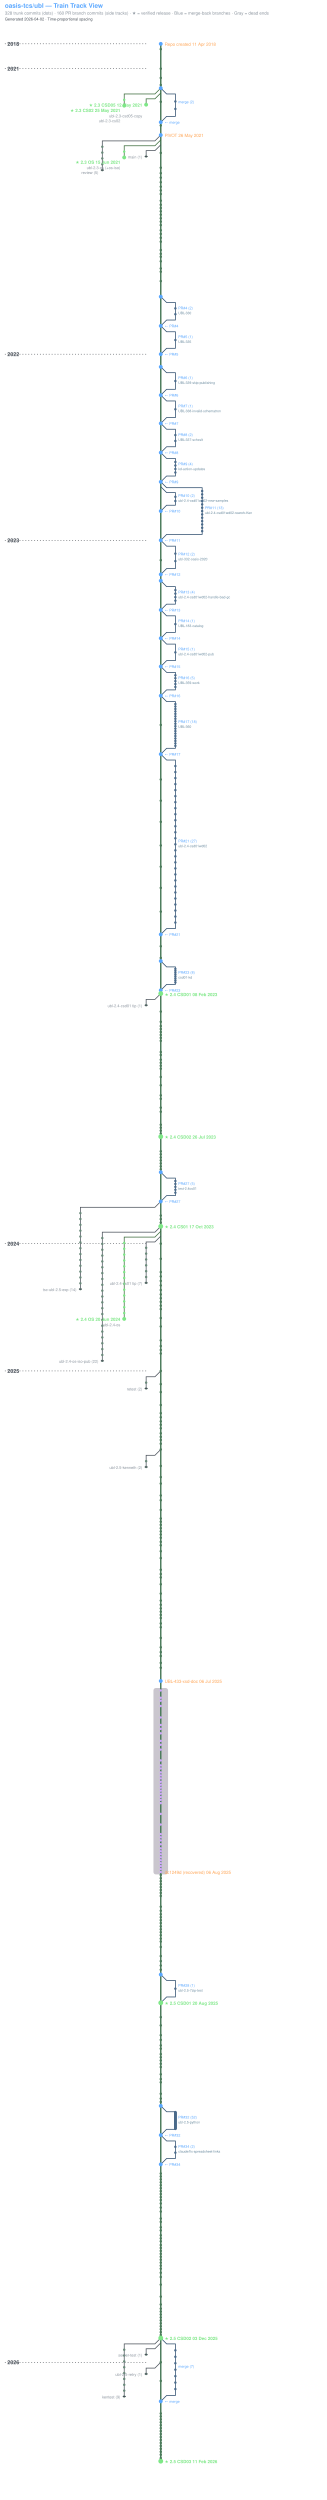
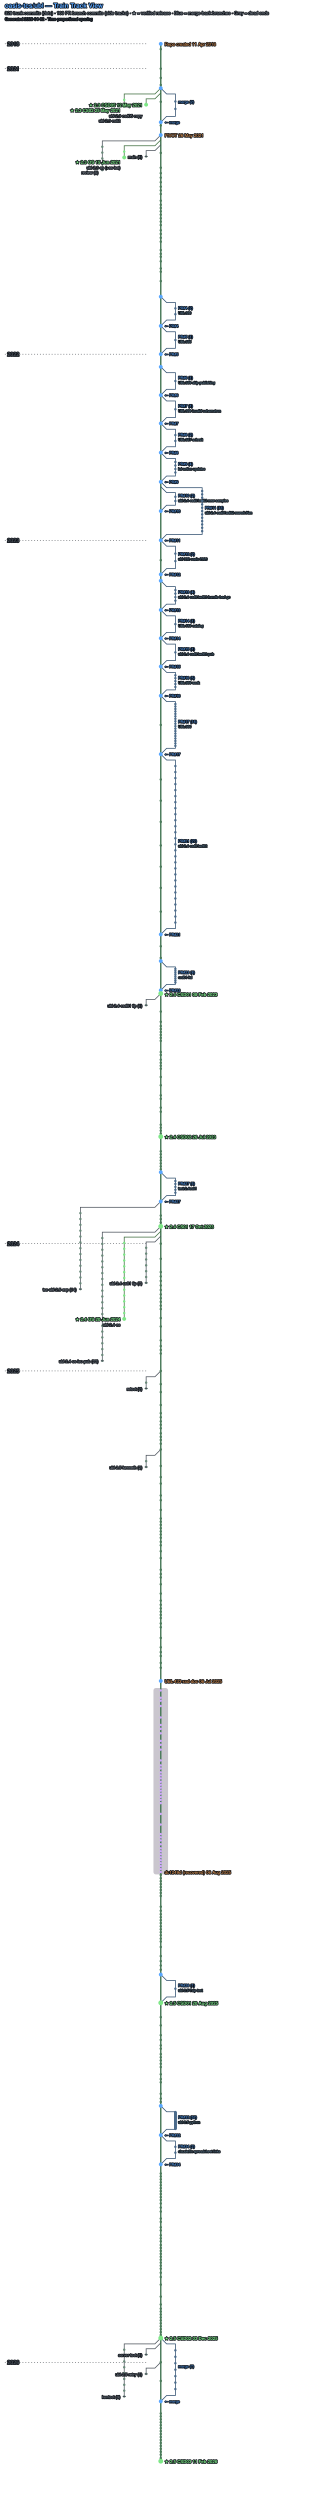
<svg xmlns="http://www.w3.org/2000/svg" width="670" height="5132" style="background-color:#0d1117">
  <style>
- text { font-family: Helvetica, Arial, sans-serif; }
+ text { font-family: Helvetica, Arial, sans-serif; paint-order: stroke fill; stroke: #0d1117; stroke-width: 3px; stroke-linejoin: round; }
.dot-trunk { fill: #4a7a5a; }
.dot-release { fill: #7ee787; }
.dot-merge { fill: #58a6ff; }
.dot-recovered { fill: #d2a8ff; }
.dot-branch { fill: #6a8a7a; }
.dot-branch-release { fill: #7ee787; }
.dot-pr { fill: #4a6a8a; }
.line-trunk { stroke: #4a7a5a; stroke-width: 3; }
.line-dead { stroke: #484f58; stroke-width: 1.5; }
.line-dead-rel { stroke: #3a6a3a; stroke-width: 1.5; }
.line-pr { stroke: #2a4a6a; stroke-width: 1.5; }
.lbl { fill: #8b949e; font-size: 8px; }
.lbl-rel { fill: #7ee787; font-size: 9px; font-weight: bold; }
.lbl-mile { fill: #ffa657; font-size: 9px; }
.lbl-pr { fill: #58a6ff; font-size: 7.5px; }
.lbl-src { fill: #6a8a9e; font-size: 7px; }
.lbl-year { fill: #484f58; font-size: 11px; font-weight: bold; }
.year-line { stroke: #21262d; stroke-width: 1; stroke-dasharray: 2,4; }
.rec-zone { fill: #2a1a3a; opacity: 0.25; }
</style>
  <text x="10" y="16" fill="#58a6ff" font-size="13" font-weight="bold">oasis-tcs/ubl — Train Track View</text>
  <text x="10" y="30" fill="#8b949e" font-size="9">328 trunk commits (dots) · 160 PR branch commits (side tracks) · ★ = verified release · Blue = merge-back branches · Gray = dead ends</text>
  <text x="10" y="42" fill="#484f58" font-size="8">Generated 2026-04-02 · Time-proportional spacing</text>
  <rect x="315" y="3465.156" width="30" height="382.673" class="rec-zone" rx="5" />
  <line x1="10" y1="90" x2="300" y2="90" class="year-line" />
  <text x="15" y="94" class="lbl-year">2018</text>
  <line x1="10" y1="140.929" x2="300" y2="140.929" class="year-line" />
  <text x="15" y="144.929" class="lbl-year">2021</text>
  <line x1="10" y1="727.019" x2="300" y2="727.019" class="year-line" />
  <text x="15" y="731.019" class="lbl-year">2022</text>
  <line x1="10" y1="1109.137" x2="300" y2="1109.137" class="year-line" />
  <text x="15" y="1113.137" class="lbl-year">2023</text>
  <line x1="10" y1="2552.985" x2="300" y2="2552.985" class="year-line" />
  <text x="15" y="2556.985" class="lbl-year">2024</text>
  <line x1="10" y1="2814.266" x2="300" y2="2814.266" class="year-line" />
  <text x="15" y="2818.266" class="lbl-year">2025</text>
  <line x1="10" y1="4849.21" x2="300" y2="4849.21" class="year-line" />
  <text x="15" y="4853.21" class="lbl-year">2026</text>
  <line x1="330" y1="90" x2="330" y2="5052.304" class="line-trunk" />
  <path d="M 330,180.908 L 342,192.908 L 360,192.908 L 360,238.908 L 342,238.908 L 330,250.908" class="line-pr" fill="none" />
  <circle cx="360" cy="208.241" r="2.5" class="dot-pr" />
  <circle cx="360" cy="223.574" r="2.5" class="dot-pr" />
  <text x="366" y="211.908" class="lbl-pr">merge (2)</text>
  <path d="M 330,609.019 L 342,621.019 L 360,621.019 L 360,657.019 L 342,657.019 L 330,669.019" class="line-pr" fill="none" />
  <circle cx="360" cy="633.019" r="2.5" class="dot-pr" />
  <circle cx="360" cy="645.019" r="2.5" class="dot-pr" />
  <text x="366" y="635.019" class="lbl-pr">PR#4 (2)</text>
  <text x="366" y="645.019" class="lbl-src">UBL-330</text>
  <path d="M 330,669.019 L 342,681.019 L 360,681.019 L 360,715.019 L 342,715.019 L 330,727.019" class="line-pr" fill="none" />
  <circle cx="360" cy="698.019" r="2.5" class="dot-pr" />
  <text x="366" y="694.019" class="lbl-pr">PR#5 (1)</text>
  <text x="366" y="704.019" class="lbl-src">UBL-335</text>
  <path d="M 330,753.137 L 342,765.137 L 360,765.137 L 360,799.137 L 342,799.137 L 330,811.137" class="line-pr" fill="none" />
  <circle cx="360" cy="782.137" r="2.5" class="dot-pr" />
  <text x="366" y="778.137" class="lbl-pr">PR#6 (1)</text>
  <text x="366" y="788.137" class="lbl-src">UBL-339-skip-publishing</text>
  <path d="M 330,811.137 L 342,823.137 L 360,823.137 L 360,857.137 L 342,857.137 L 330,869.137" class="line-pr" fill="none" />
  <circle cx="360" cy="840.137" r="2.5" class="dot-pr" />
  <text x="366" y="836.137" class="lbl-pr">PR#7 (1)</text>
  <text x="366" y="846.137" class="lbl-src">UBL-338-invalid-schematron</text>
  <path d="M 330,869.137 L 342,881.137 L 360,881.137 L 360,917.137 L 342,917.137 L 330,929.137" class="line-pr" fill="none" />
  <circle cx="360" cy="893.137" r="2.5" class="dot-pr" />
  <circle cx="360" cy="905.137" r="2.5" class="dot-pr" />
  <text x="366" y="895.137" class="lbl-pr">PR#8 (2)</text>
  <text x="366" y="905.137" class="lbl-src">UBL-337-schxslt</text>
  <path d="M 330,929.137 L 342,941.137 L 360,941.137 L 360,977.137 L 342,977.137 L 330,989.137" class="line-pr" fill="none" />
  <circle cx="360" cy="948.337" r="2.5" class="dot-pr" />
  <circle cx="360" cy="955.537" r="2.5" class="dot-pr" />
  <circle cx="360" cy="962.737" r="2.5" class="dot-pr" />
  <circle cx="360" cy="969.937" r="2.5" class="dot-pr" />
  <text x="366" y="955.137" class="lbl-pr">PR#9 (4)</text>
  <text x="366" y="965.137" class="lbl-src">kd-action-updates</text>
  <path d="M 330,999.137 L 342,1011.137 L 360,1011.137 L 360,1037.137 L 342,1037.137 L 330,1049.137" class="line-pr" fill="none" />
  <circle cx="360" cy="1019.804" r="2.5" class="dot-pr" />
  <circle cx="360" cy="1028.47" r="2.5" class="dot-pr" />
  <text x="366" y="1020.137" class="lbl-pr">PR#10 (2)</text>
  <text x="366" y="1030.137" class="lbl-src">ubl-2.4-csd01wd02-new-samples</text>
  <path d="M 330,989.137 L 342,1001.137 L 415,1001.137 L 415,1097.137 L 342,1097.137 L 330,1109.137" class="line-pr" fill="none" />
  <circle cx="415" cy="1007.994" r="2.5" class="dot-pr" />
  <circle cx="415" cy="1014.851" r="2.5" class="dot-pr" />
  <circle cx="415" cy="1021.708" r="2.5" class="dot-pr" />
  <circle cx="415" cy="1028.566" r="2.5" class="dot-pr" />
  <circle cx="415" cy="1035.423" r="2.5" class="dot-pr" />
  <circle cx="415" cy="1042.28" r="2.5" class="dot-pr" />
  <circle cx="415" cy="1049.137" r="2.5" class="dot-pr" />
  <circle cx="415" cy="1055.994" r="2.5" class="dot-pr" />
  <circle cx="415" cy="1062.851" r="2.5" class="dot-pr" />
  <circle cx="415" cy="1069.708" r="2.5" class="dot-pr" />
  <circle cx="415" cy="1076.566" r="2.5" class="dot-pr" />
  <circle cx="415" cy="1083.423" r="2.5" class="dot-pr" />
  <circle cx="415" cy="1090.28" r="2.5" class="dot-pr" />
  <text x="421" y="1045.137" class="lbl-pr">PR#11 (13)</text>
  <text x="421" y="1055.137" class="lbl-src">ubl-2.4-csd01wd02-rework-Ken</text>
  <path d="M 330,1109.137 L 342,1121.137 L 360,1121.137 L 360,1167.137 L 342,1167.137 L 330,1179.137" class="line-pr" fill="none" />
  <circle cx="360" cy="1136.47" r="2.5" class="dot-pr" />
  <circle cx="360" cy="1151.804" r="2.5" class="dot-pr" />
  <text x="366" y="1140.137" class="lbl-pr">PR#12 (2)</text>
  <text x="366" y="1150.137" class="lbl-src">ubl-332-oasis-2020</text>
  <path d="M 330,1192.179 L 342,1204.179 L 360,1204.179 L 360,1240.179 L 342,1240.179 L 330,1252.179" class="line-pr" fill="none" />
  <circle cx="360" cy="1211.379" r="2.5" class="dot-pr" />
  <circle cx="360" cy="1218.579" r="2.5" class="dot-pr" />
  <circle cx="360" cy="1225.779" r="2.5" class="dot-pr" />
  <circle cx="360" cy="1232.979" r="2.5" class="dot-pr" />
  <text x="366" y="1218.179" class="lbl-pr">PR#13 (4)</text>
  <text x="366" y="1228.179" class="lbl-src">ubl-2.4-csd01wd02-handle-bad-gc</text>
  <path d="M 330,1252.179 L 342,1264.179 L 360,1264.179 L 360,1298.179 L 342,1298.179 L 330,1310.179" class="line-pr" fill="none" />
  <circle cx="360" cy="1281.179" r="2.5" class="dot-pr" />
  <text x="366" y="1277.179" class="lbl-pr">PR#14 (1)</text>
  <text x="366" y="1287.179" class="lbl-src">UBL-183-catalog</text>
  <path d="M 330,1310.179 L 342,1322.179 L 360,1322.179 L 360,1356.179 L 342,1356.179 L 330,1368.179" class="line-pr" fill="none" />
  <circle cx="360" cy="1339.179" r="2.5" class="dot-pr" />
  <text x="366" y="1335.179" class="lbl-pr">PR#15 (1)</text>
  <text x="366" y="1345.179" class="lbl-src">ubl-2.4-csd01wd02-pub</text>
  <path d="M 330,1368.179 L 342,1380.179 L 360,1380.179 L 360,1416.179 L 342,1416.179 L 330,1428.179" class="line-pr" fill="none" />
  <circle cx="360" cy="1386.179" r="2.5" class="dot-pr" />
  <circle cx="360" cy="1392.179" r="2.5" class="dot-pr" />
  <circle cx="360" cy="1398.179" r="2.5" class="dot-pr" />
  <circle cx="360" cy="1404.179" r="2.5" class="dot-pr" />
  <circle cx="360" cy="1410.179" r="2.5" class="dot-pr" />
  <text x="366" y="1394.179" class="lbl-pr">PR#16 (5)</text>
  <text x="366" y="1404.179" class="lbl-src">UBL-359-work</text>
  <path d="M 330,1428.179 L 342,1440.179 L 360,1440.179 L 360,1536.179 L 342,1536.179 L 330,1548.179" class="line-pr" fill="none" />
  <circle cx="360" cy="1445.232" r="2.5" class="dot-pr" />
  <circle cx="360" cy="1450.284" r="2.5" class="dot-pr" />
  <circle cx="360" cy="1455.337" r="2.5" class="dot-pr" />
  <circle cx="360" cy="1460.39" r="2.5" class="dot-pr" />
  <circle cx="360" cy="1465.442" r="2.5" class="dot-pr" />
  <circle cx="360" cy="1470.495" r="2.5" class="dot-pr" />
  <circle cx="360" cy="1475.547" r="2.5" class="dot-pr" />
  <circle cx="360" cy="1480.6" r="2.5" class="dot-pr" />
  <circle cx="360" cy="1485.653" r="2.5" class="dot-pr" />
  <circle cx="360" cy="1490.705" r="2.5" class="dot-pr" />
  <circle cx="360" cy="1495.758" r="2.5" class="dot-pr" />
  <circle cx="360" cy="1500.811" r="2.5" class="dot-pr" />
  <circle cx="360" cy="1505.863" r="2.5" class="dot-pr" />
  <circle cx="360" cy="1510.916" r="2.5" class="dot-pr" />
  <circle cx="360" cy="1515.969" r="2.5" class="dot-pr" />
  <circle cx="360" cy="1521.021" r="2.5" class="dot-pr" />
  <circle cx="360" cy="1526.074" r="2.5" class="dot-pr" />
  <circle cx="360" cy="1531.126" r="2.5" class="dot-pr" />
  <text x="366" y="1484.179" class="lbl-pr">PR#17 (18)</text>
  <text x="366" y="1494.179" class="lbl-src">UBL-360</text>
  <path d="M 330,1548.179 L 342,1560.179 L 360,1560.179 L 360,1906.179 L 342,1906.179 L 330,1918.179" class="line-pr" fill="none" />
  <circle cx="360" cy="1572.536" r="2.5" class="dot-pr" />
  <circle cx="360" cy="1584.893" r="2.5" class="dot-pr" />
  <circle cx="360" cy="1597.25" r="2.5" class="dot-pr" />
  <circle cx="360" cy="1609.608" r="2.5" class="dot-pr" />
  <circle cx="360" cy="1621.965" r="2.5" class="dot-pr" />
  <circle cx="360" cy="1634.322" r="2.5" class="dot-pr" />
  <circle cx="360" cy="1646.679" r="2.5" class="dot-pr" />
  <circle cx="360" cy="1659.036" r="2.5" class="dot-pr" />
  <circle cx="360" cy="1671.393" r="2.5" class="dot-pr" />
  <circle cx="360" cy="1683.75" r="2.5" class="dot-pr" />
  <circle cx="360" cy="1696.108" r="2.5" class="dot-pr" />
  <circle cx="360" cy="1708.465" r="2.5" class="dot-pr" />
  <circle cx="360" cy="1720.822" r="2.5" class="dot-pr" />
  <circle cx="360" cy="1733.179" r="2.5" class="dot-pr" />
  <circle cx="360" cy="1745.536" r="2.5" class="dot-pr" />
  <circle cx="360" cy="1757.893" r="2.5" class="dot-pr" />
  <circle cx="360" cy="1770.25" r="2.5" class="dot-pr" />
  <circle cx="360" cy="1782.608" r="2.5" class="dot-pr" />
  <circle cx="360" cy="1794.965" r="2.5" class="dot-pr" />
  <circle cx="360" cy="1807.322" r="2.5" class="dot-pr" />
  <circle cx="360" cy="1819.679" r="2.5" class="dot-pr" />
  <circle cx="360" cy="1832.036" r="2.5" class="dot-pr" />
  <circle cx="360" cy="1844.393" r="2.5" class="dot-pr" />
  <circle cx="360" cy="1856.75" r="2.5" class="dot-pr" />
  <circle cx="360" cy="1869.108" r="2.5" class="dot-pr" />
  <circle cx="360" cy="1881.465" r="2.5" class="dot-pr" />
  <circle cx="360" cy="1893.822" r="2.5" class="dot-pr" />
  <text x="366" y="1729.179" class="lbl-pr">PR#21 (27)</text>
  <text x="366" y="1739.179" class="lbl-src">ubl-2.4-csd01wd02</text>
  <path d="M 330,1972.83 L 342,1984.83 L 360,1984.83 L 360,2020.83 L 342,2020.83 L 330,2032.83" class="line-pr" fill="none" />
  <circle cx="360" cy="1988.83" r="2.5" class="dot-pr" />
  <circle cx="360" cy="1992.83" r="2.5" class="dot-pr" />
  <circle cx="360" cy="1996.83" r="2.5" class="dot-pr" />
  <circle cx="360" cy="2000.83" r="2.5" class="dot-pr" />
  <circle cx="360" cy="2004.83" r="2.5" class="dot-pr" />
  <circle cx="360" cy="2008.83" r="2.5" class="dot-pr" />
  <circle cx="360" cy="2012.83" r="2.5" class="dot-pr" />
  <circle cx="360" cy="2016.83" r="2.5" class="dot-pr" />
  <text x="366" y="1998.83" class="lbl-pr">PR#23 (8)</text>
  <text x="366" y="2008.83" class="lbl-src">csd01-kd</text>
  <path d="M 330,2406.345 L 342,2418.345 L 360,2418.345 L 360,2454.345 L 342,2454.345 L 330,2466.345" class="line-pr" fill="none" />
  <circle cx="360" cy="2424.345" r="2.5" class="dot-pr" />
  <circle cx="360" cy="2430.345" r="2.5" class="dot-pr" />
  <circle cx="360" cy="2436.345" r="2.5" class="dot-pr" />
  <circle cx="360" cy="2442.345" r="2.5" class="dot-pr" />
  <circle cx="360" cy="2448.345" r="2.5" class="dot-pr" />
  <text x="366" y="2432.345" class="lbl-pr">PR#27 (5)</text>
  <text x="366" y="2442.345" class="lbl-src">test-2.4cs01</text>
  <path d="M 330,4053.389 L 342,4065.389 L 360,4065.389 L 360,4099.389 L 342,4099.389 L 330,4111.389" class="line-pr" fill="none" />
  <circle cx="360" cy="4082.389" r="2.5" class="dot-pr" />
  <text x="366" y="4078.389" class="lbl-pr">PR#28 (1)</text>
  <text x="366" y="4088.389" class="lbl-src">ubl-2.5-7zip-test</text>
  <path d="M 330,4322.969 L 342,4334.969 L 360,4334.969 L 360,4370.969 L 342,4370.969 L 330,4382.969" class="line-pr" fill="none" />
  <circle cx="360" cy="4335.648" r="2.5" class="dot-pr" />
  <circle cx="360" cy="4336.327" r="2.5" class="dot-pr" />
  <circle cx="360" cy="4337.007" r="2.5" class="dot-pr" />
  <circle cx="360" cy="4337.686" r="2.5" class="dot-pr" />
  <circle cx="360" cy="4338.365" r="2.5" class="dot-pr" />
  <circle cx="360" cy="4339.044" r="2.5" class="dot-pr" />
  <circle cx="360" cy="4339.724" r="2.5" class="dot-pr" />
  <circle cx="360" cy="4340.403" r="2.5" class="dot-pr" />
  <circle cx="360" cy="4341.082" r="2.5" class="dot-pr" />
  <circle cx="360" cy="4341.761" r="2.5" class="dot-pr" />
  <circle cx="360" cy="4342.441" r="2.5" class="dot-pr" />
  <circle cx="360" cy="4343.12" r="2.5" class="dot-pr" />
  <circle cx="360" cy="4343.799" r="2.5" class="dot-pr" />
  <circle cx="360" cy="4344.478" r="2.5" class="dot-pr" />
  <circle cx="360" cy="4345.158" r="2.5" class="dot-pr" />
  <circle cx="360" cy="4345.837" r="2.5" class="dot-pr" />
  <circle cx="360" cy="4346.516" r="2.5" class="dot-pr" />
  <circle cx="360" cy="4347.195" r="2.5" class="dot-pr" />
  <circle cx="360" cy="4347.875" r="2.5" class="dot-pr" />
  <circle cx="360" cy="4348.554" r="2.5" class="dot-pr" />
  <circle cx="360" cy="4349.233" r="2.5" class="dot-pr" />
  <circle cx="360" cy="4349.912" r="2.5" class="dot-pr" />
  <circle cx="360" cy="4350.592" r="2.5" class="dot-pr" />
  <circle cx="360" cy="4351.271" r="2.5" class="dot-pr" />
  <circle cx="360" cy="4351.95" r="2.5" class="dot-pr" />
  <circle cx="360" cy="4352.629" r="2.5" class="dot-pr" />
  <circle cx="360" cy="4353.309" r="2.5" class="dot-pr" />
  <circle cx="360" cy="4353.988" r="2.5" class="dot-pr" />
  <circle cx="360" cy="4354.667" r="2.5" class="dot-pr" />
  <circle cx="360" cy="4355.346" r="2.5" class="dot-pr" />
  <circle cx="360" cy="4356.026" r="2.5" class="dot-pr" />
  <circle cx="360" cy="4356.705" r="2.5" class="dot-pr" />
  <circle cx="360" cy="4357.384" r="2.5" class="dot-pr" />
  <circle cx="360" cy="4358.063" r="2.5" class="dot-pr" />
  <circle cx="360" cy="4358.743" r="2.5" class="dot-pr" />
  <circle cx="360" cy="4359.422" r="2.5" class="dot-pr" />
  <circle cx="360" cy="4360.101" r="2.5" class="dot-pr" />
  <circle cx="360" cy="4360.78" r="2.5" class="dot-pr" />
  <circle cx="360" cy="4361.46" r="2.5" class="dot-pr" />
  <circle cx="360" cy="4362.139" r="2.5" class="dot-pr" />
  <circle cx="360" cy="4362.818" r="2.5" class="dot-pr" />
  <circle cx="360" cy="4363.497" r="2.5" class="dot-pr" />
  <circle cx="360" cy="4364.177" r="2.5" class="dot-pr" />
  <circle cx="360" cy="4364.856" r="2.5" class="dot-pr" />
  <circle cx="360" cy="4365.535" r="2.5" class="dot-pr" />
  <circle cx="360" cy="4366.214" r="2.5" class="dot-pr" />
  <circle cx="360" cy="4366.893" r="2.5" class="dot-pr" />
  <circle cx="360" cy="4367.573" r="2.5" class="dot-pr" />
  <circle cx="360" cy="4368.252" r="2.5" class="dot-pr" />
  <circle cx="360" cy="4368.931" r="2.5" class="dot-pr" />
  <circle cx="360" cy="4369.61" r="2.5" class="dot-pr" />
  <circle cx="360" cy="4370.29" r="2.5" class="dot-pr" />
  <text x="366" y="4348.969" class="lbl-pr">PR#32 (52)</text>
  <text x="366" y="4358.969" class="lbl-src">ubl-2.5-python</text>
  <path d="M 330,4382.969 L 342,4394.969 L 360,4394.969 L 360,4430.969 L 342,4430.969 L 330,4442.969" class="line-pr" fill="none" />
  <circle cx="360" cy="4406.969" r="2.5" class="dot-pr" />
  <circle cx="360" cy="4418.969" r="2.5" class="dot-pr" />
  <text x="366" y="4408.969" class="lbl-pr">PR#34 (2)</text>
  <text x="366" y="4418.969" class="lbl-src">claude/fix-spreadsheet-links</text>
  <path d="M 330,4799.502 L 342,4811.502 L 360,4811.502 L 360,4917.502 L 342,4917.502 L 330,4929.502" class="line-pr" fill="none" />
  <circle cx="360" cy="4824.752" r="2.5" class="dot-pr" />
  <circle cx="360" cy="4838.002" r="2.5" class="dot-pr" />
  <circle cx="360" cy="4851.252" r="2.5" class="dot-pr" />
  <circle cx="360" cy="4864.502" r="2.5" class="dot-pr" />
  <circle cx="360" cy="4877.752" r="2.5" class="dot-pr" />
  <circle cx="360" cy="4891.002" r="2.5" class="dot-pr" />
  <circle cx="360" cy="4904.252" r="2.5" class="dot-pr" />
  <text x="366" y="4860.502" class="lbl-pr">merge (7)</text>
  <path d="M 330,190.908 L 318,202.908 L 300,202.908 L 300,214.908" class="line-dead-rel" fill="none" />
  <circle cx="300" cy="214.908" r="4" class="dot-branch-release" />
  <line x1="297" y1="214.908" x2="303" y2="214.908" stroke="#7ee787" stroke-width="2" />
  <path d="M 330,180.908 L 318,192.908 L 255,192.908 L 255,216.908" class="line-dead-rel" fill="none" />
  <circle cx="255" cy="204.908" r="2.5" class="dot-branch-release" />
  <circle cx="255" cy="216.908" r="4" class="dot-branch-release" />
  <line x1="252" y1="216.908" x2="258" y2="216.908" stroke="#7ee787" stroke-width="2" />
  <path d="M 330,287.246 L 318,299.246 L 255,299.246 L 255,323.246" class="line-dead-rel" fill="none" />
  <circle cx="255" cy="311.246" r="2.5" class="dot-branch-release" />
  <circle cx="255" cy="323.246" r="4" class="dot-branch-release" />
  <line x1="252" y1="323.246" x2="258" y2="323.246" stroke="#7ee787" stroke-width="2" />
  <path d="M 330,277.246 L 318,289.246 L 210,289.246 L 210,349.246" class="line-dead" fill="none" />
  <circle cx="210" cy="301.246" r="2.5" class="dot-branch" />
  <circle cx="210" cy="313.246" r="2.5" class="dot-branch" />
  <circle cx="210" cy="325.246" r="2.5" class="dot-branch" />
  <circle cx="210" cy="337.246" r="2.5" class="dot-branch" />
  <circle cx="210" cy="349.246" r="2.5" class="dot-branch" />
  <line x1="207" y1="349.246" x2="213" y2="349.246" stroke="#484f58" stroke-width="2" />
  <path d="M 330,297.246 L 318,309.246 L 300,309.246 L 300,321.246" class="line-dead" fill="none" />
  <circle cx="300" cy="321.246" r="2.5" class="dot-branch" />
  <line x1="297" y1="321.246" x2="303" y2="321.246" stroke="#484f58" stroke-width="2" />
  <path d="M 330,2039.59 L 318,2051.59 L 300,2051.59 L 300,2063.59" class="line-dead" fill="none" />
  <circle cx="300" cy="2063.59" r="2.5" class="dot-branch" />
  <line x1="297" y1="2063.59" x2="303" y2="2063.59" stroke="#484f58" stroke-width="2" />
  <path d="M 330,2466.345 L 318,2478.345 L 165,2478.345 L 165,2646.345" class="line-dead" fill="none" />
  <circle cx="165" cy="2490.345" r="2.5" class="dot-branch" />
  <circle cx="165" cy="2502.345" r="2.5" class="dot-branch" />
  <circle cx="165" cy="2514.345" r="2.5" class="dot-branch" />
  <circle cx="165" cy="2526.345" r="2.5" class="dot-branch" />
  <circle cx="165" cy="2538.345" r="2.5" class="dot-branch" />
  <circle cx="165" cy="2550.345" r="2.5" class="dot-branch" />
  <circle cx="165" cy="2562.345" r="2.5" class="dot-branch" />
  <circle cx="165" cy="2574.345" r="2.5" class="dot-branch" />
  <circle cx="165" cy="2586.345" r="2.5" class="dot-branch" />
  <circle cx="165" cy="2598.345" r="2.5" class="dot-branch" />
  <circle cx="165" cy="2610.345" r="2.5" class="dot-branch" />
  <circle cx="165" cy="2622.345" r="2.5" class="dot-branch" />
  <circle cx="165" cy="2634.345" r="2.5" class="dot-branch" />
  <circle cx="165" cy="2646.345" r="2.5" class="dot-branch" />
  <line x1="162" y1="2646.345" x2="168" y2="2646.345" stroke="#484f58" stroke-width="2" />
  <path d="M 330,2537.462 L 318,2549.462 L 300,2549.462 L 300,2633.462" class="line-dead" fill="none" />
  <circle cx="300" cy="2561.462" r="2.5" class="dot-branch" />
  <circle cx="300" cy="2573.462" r="2.5" class="dot-branch" />
  <circle cx="300" cy="2585.462" r="2.5" class="dot-branch" />
  <circle cx="300" cy="2597.462" r="2.5" class="dot-branch" />
  <circle cx="300" cy="2609.462" r="2.5" class="dot-branch" />
  <circle cx="300" cy="2621.462" r="2.5" class="dot-branch" />
  <circle cx="300" cy="2633.462" r="2.5" class="dot-branch" />
  <line x1="297" y1="2633.462" x2="303" y2="2633.462" stroke="#484f58" stroke-width="2" />
  <path d="M 330,2527.462 L 318,2539.462 L 255,2539.462 L 255,2707.462" class="line-dead-rel" fill="none" />
  <circle cx="255" cy="2551.462" r="2.5" class="dot-branch-release" />
  <circle cx="255" cy="2563.462" r="2.5" class="dot-branch-release" />
  <circle cx="255" cy="2575.462" r="2.5" class="dot-branch-release" />
  <circle cx="255" cy="2587.462" r="2.5" class="dot-branch-release" />
  <circle cx="255" cy="2599.462" r="2.5" class="dot-branch-release" />
  <circle cx="255" cy="2611.462" r="2.5" class="dot-branch-release" />
  <circle cx="255" cy="2623.462" r="2.5" class="dot-branch-release" />
  <circle cx="255" cy="2635.462" r="2.5" class="dot-branch-release" />
  <circle cx="255" cy="2647.462" r="2.5" class="dot-branch-release" />
  <circle cx="255" cy="2659.462" r="2.5" class="dot-branch-release" />
  <circle cx="255" cy="2671.462" r="2.5" class="dot-branch-release" />
  <circle cx="255" cy="2683.462" r="2.5" class="dot-branch-release" />
  <circle cx="255" cy="2695.462" r="2.5" class="dot-branch-release" />
  <circle cx="255" cy="2707.462" r="4" class="dot-branch-release" />
  <line x1="252" y1="2707.462" x2="258" y2="2707.462" stroke="#7ee787" stroke-width="2" />
  <path d="M 330,2517.462 L 318,2529.462 L 210,2529.462 L 210,2793.462" class="line-dead" fill="none" />
  <circle cx="210" cy="2541.462" r="2.5" class="dot-branch" />
  <circle cx="210" cy="2553.462" r="2.5" class="dot-branch" />
  <circle cx="210" cy="2565.462" r="2.5" class="dot-branch" />
  <circle cx="210" cy="2577.462" r="2.5" class="dot-branch" />
  <circle cx="210" cy="2589.462" r="2.5" class="dot-branch" />
  <circle cx="210" cy="2601.462" r="2.5" class="dot-branch" />
  <circle cx="210" cy="2613.462" r="2.5" class="dot-branch" />
  <circle cx="210" cy="2625.462" r="2.5" class="dot-branch" />
  <circle cx="210" cy="2637.462" r="2.5" class="dot-branch" />
  <circle cx="210" cy="2649.462" r="2.5" class="dot-branch" />
  <circle cx="210" cy="2661.462" r="2.5" class="dot-branch" />
  <circle cx="210" cy="2673.462" r="2.5" class="dot-branch" />
  <circle cx="210" cy="2685.462" r="2.5" class="dot-branch" />
  <circle cx="210" cy="2697.462" r="2.5" class="dot-branch" />
  <circle cx="210" cy="2709.462" r="2.5" class="dot-branch" />
  <circle cx="210" cy="2721.462" r="2.5" class="dot-branch" />
  <circle cx="210" cy="2733.462" r="2.5" class="dot-branch" />
  <circle cx="210" cy="2745.462" r="2.5" class="dot-branch" />
  <circle cx="210" cy="2757.462" r="2.5" class="dot-branch" />
  <circle cx="210" cy="2769.462" r="2.5" class="dot-branch" />
  <circle cx="210" cy="2781.462" r="2.5" class="dot-branch" />
  <circle cx="210" cy="2793.462" r="2.5" class="dot-branch" />
  <line x1="207" y1="2793.462" x2="213" y2="2793.462" stroke="#484f58" stroke-width="2" />
  <path d="M 330,2814.266 L 318,2826.266 L 300,2826.266 L 300,2850.266" class="line-dead" fill="none" />
  <circle cx="300" cy="2838.266" r="2.5" class="dot-branch" />
  <circle cx="300" cy="2850.266" r="2.5" class="dot-branch" />
  <line x1="297" y1="2850.266" x2="303" y2="2850.266" stroke="#484f58" stroke-width="2" />
  <path d="M 330,2975.454 L 318,2987.454 L 300,2987.454 L 300,3011.454" class="line-dead" fill="none" />
  <circle cx="300" cy="2999.454" r="2.5" class="dot-branch" />
  <circle cx="300" cy="3011.454" r="2.5" class="dot-branch" />
  <line x1="297" y1="3011.454" x2="303" y2="3011.454" stroke="#484f58" stroke-width="2" />
  <path d="M 330,4799.502 L 318,4811.502 L 255,4811.502 L 255,4919.502" class="line-dead" fill="none" />
  <circle cx="255" cy="4823.502" r="2.5" class="dot-branch" />
  <circle cx="255" cy="4835.502" r="2.5" class="dot-branch" />
  <circle cx="255" cy="4847.502" r="2.5" class="dot-branch" />
  <circle cx="255" cy="4859.502" r="2.5" class="dot-branch" />
  <circle cx="255" cy="4871.502" r="2.5" class="dot-branch" />
  <circle cx="255" cy="4883.502" r="2.5" class="dot-branch" />
  <circle cx="255" cy="4895.502" r="2.5" class="dot-branch" />
  <circle cx="255" cy="4907.502" r="2.5" class="dot-branch" />
  <circle cx="255" cy="4919.502" r="2.5" class="dot-branch" />
  <line x1="252" y1="4919.502" x2="258" y2="4919.502" stroke="#484f58" stroke-width="2" />
  <path d="M 330,4809.502 L 318,4821.502 L 300,4821.502 L 300,4833.502" class="line-dead" fill="none" />
  <circle cx="300" cy="4833.502" r="2.5" class="dot-branch" />
  <line x1="297" y1="4833.502" x2="303" y2="4833.502" stroke="#484f58" stroke-width="2" />
  <path d="M 330,4849.21 L 318,4861.21 L 300,4861.21 L 300,4873.21" class="line-dead" fill="none" />
  <circle cx="300" cy="4873.21" r="2.5" class="dot-branch" />
  <line x1="297" y1="4873.21" x2="303" y2="4873.21" stroke="#484f58" stroke-width="2" />
  <circle cx="330" cy="90" r="4" class="dot-merge" />
  <circle cx="330" cy="100.929" r="2.5" class="dot-trunk" />
  <circle cx="330" cy="140.929" r="2.5" class="dot-trunk" />
  <circle cx="330" cy="159.969" r="2.5" class="dot-trunk" />
  <circle cx="330" cy="174.457" r="2.5" class="dot-trunk" />
  <circle cx="330" cy="180.908" r="4" class="dot-merge" />
  <circle cx="330" cy="208.935" r="2.5" class="dot-trunk" />
  <circle cx="330" cy="250.908" r="4" class="dot-merge" />
  <circle cx="330" cy="257.543" r="2.5" class="dot-trunk" />
  <circle cx="330" cy="277.246" r="4" class="dot-merge" />
  <circle cx="330" cy="313.939" r="2.5" class="dot-trunk" />
  <circle cx="330" cy="344.271" r="2.5" class="dot-trunk" />
  <circle cx="330" cy="355.508" r="2.5" class="dot-trunk" />
  <circle cx="330" cy="364.673" r="2.5" class="dot-trunk" />
  <circle cx="330" cy="374.069" r="2.5" class="dot-trunk" />
  <circle cx="330" cy="383.246" r="2.5" class="dot-trunk" />
  <circle cx="330" cy="390.861" r="2.5" class="dot-trunk" />
  <circle cx="330" cy="398.289" r="2.5" class="dot-trunk" />
  <circle cx="330" cy="411.962" r="2.5" class="dot-trunk" />
  <circle cx="330" cy="420.344" r="2.5" class="dot-trunk" />
  <circle cx="330" cy="427.024" r="2.5" class="dot-trunk" />
  <circle cx="330" cy="433.772" r="2.5" class="dot-trunk" />
  <circle cx="330" cy="440.708" r="2.5" class="dot-trunk" />
  <circle cx="330" cy="448.065" r="2.5" class="dot-trunk" />
  <circle cx="330" cy="454.953" r="2.5" class="dot-trunk" />
  <circle cx="330" cy="462.108" r="2.5" class="dot-trunk" />
  <circle cx="330" cy="472.735" r="2.5" class="dot-trunk" />
  <circle cx="330" cy="480.208" r="2.5" class="dot-trunk" />
  <circle cx="330" cy="488.187" r="2.5" class="dot-trunk" />
  <circle cx="330" cy="496.183" r="2.5" class="dot-trunk" />
  <circle cx="330" cy="513.316" r="2.5" class="dot-trunk" />
  <circle cx="330" cy="521.028" r="2.5" class="dot-trunk" />
  <circle cx="330" cy="527.051" r="2.5" class="dot-trunk" />
  <circle cx="330" cy="536.44" r="2.5" class="dot-trunk" />
  <circle cx="330" cy="551.1" r="2.5" class="dot-trunk" />
  <circle cx="330" cy="557.77" r="2.5" class="dot-trunk" />
  <circle cx="330" cy="577.083" r="2.5" class="dot-trunk" />
  <circle cx="330" cy="609.019" r="4" class="dot-merge" />
  <circle cx="330" cy="669.019" r="4" class="dot-merge" />
  <circle cx="330" cy="727.019" r="4" class="dot-merge" />
  <circle cx="330" cy="753.137" r="4" class="dot-merge" />
  <circle cx="330" cy="811.137" r="4" class="dot-merge" />
  <circle cx="330" cy="869.137" r="4" class="dot-merge" />
  <circle cx="330" cy="929.137" r="4" class="dot-merge" />
  <circle cx="330" cy="989.137" r="4" class="dot-merge" />
  <circle cx="330" cy="1049.137" r="4" class="dot-merge" />
  <circle cx="330" cy="1109.137" r="4" class="dot-merge" />
  <circle cx="330" cy="1149.903" r="2.5" class="dot-trunk" />
  <circle cx="330" cy="1179.137" r="4" class="dot-merge" />
  <circle cx="330" cy="1192.179" r="4" class="dot-merge" />
  <circle cx="330" cy="1252.179" r="4" class="dot-merge" />
  <circle cx="330" cy="1310.179" r="4" class="dot-merge" />
  <circle cx="330" cy="1368.179" r="4" class="dot-merge" />
  <circle cx="330" cy="1428.179" r="4" class="dot-merge" />
  <circle cx="330" cy="1488.179" r="2.5" class="dot-trunk" />
  <circle cx="330" cy="1548.179" r="4" class="dot-merge" />
  <circle cx="330" cy="1600.113" r="2.5" class="dot-trunk" />
  <circle cx="330" cy="1643.623" r="2.5" class="dot-trunk" />
  <circle cx="330" cy="1687.103" r="2.5" class="dot-trunk" />
  <circle cx="330" cy="1735.566" r="2.5" class="dot-trunk" />
  <circle cx="330" cy="1779.126" r="2.5" class="dot-trunk" />
  <circle cx="330" cy="1822.62" r="2.5" class="dot-trunk" />
  <circle cx="330" cy="1871.403" r="2.5" class="dot-trunk" />
  <circle cx="330" cy="1918.179" r="4" class="dot-merge" />
  <circle cx="330" cy="1942.496" r="2.5" class="dot-trunk" />
  <circle cx="330" cy="1966.408" r="2.5" class="dot-trunk" />
  <circle cx="330" cy="1972.83" r="4" class="dot-merge" />
  <circle cx="330" cy="2032.83" r="4" class="dot-merge" />
  <circle cx="330" cy="2039.59" r="5" class="dot-release" />
  <circle cx="330" cy="2076.594" r="2.5" class="dot-trunk" />
  <circle cx="330" cy="2097.59" r="2.5" class="dot-trunk" />
  <circle cx="330" cy="2106.284" r="2.5" class="dot-trunk" />
  <circle cx="330" cy="2112.347" r="2.5" class="dot-trunk" />
  <circle cx="330" cy="2118.498" r="2.5" class="dot-trunk" />
  <circle cx="330" cy="2124.534" r="2.5" class="dot-trunk" />
  <circle cx="330" cy="2130.568" r="2.5" class="dot-trunk" />
  <circle cx="330" cy="2136.595" r="2.5" class="dot-trunk" />
  <circle cx="330" cy="2159.61" r="2.5" class="dot-trunk" />
  <circle cx="330" cy="2165.648" r="2.5" class="dot-trunk" />
  <circle cx="330" cy="2175.308" r="2.5" class="dot-trunk" />
  <circle cx="330" cy="2181.748" r="2.5" class="dot-trunk" />
  <circle cx="330" cy="2187.807" r="2.5" class="dot-trunk" />
  <circle cx="330" cy="2193.836" r="2.5" class="dot-trunk" />
  <circle cx="330" cy="2210.795" r="2.5" class="dot-trunk" />
  <circle cx="330" cy="2227.885" r="2.5" class="dot-trunk" />
  <circle cx="330" cy="2248.542" r="2.5" class="dot-trunk" />
  <circle cx="330" cy="2255.642" r="2.5" class="dot-trunk" />
  <circle cx="330" cy="2273.786" r="2.5" class="dot-trunk" />
  <circle cx="330" cy="2282.203" r="2.5" class="dot-trunk" />
  <circle cx="330" cy="2308.874" r="2.5" class="dot-trunk" />
  <circle cx="330" cy="2314.955" r="2.5" class="dot-trunk" />
  <circle cx="330" cy="2320.997" r="2.5" class="dot-trunk" />
  <circle cx="330" cy="2327.276" r="2.5" class="dot-trunk" />
  <circle cx="330" cy="2333.308" r="5" class="dot-release" />
  <circle cx="330" cy="2363.39" r="2.5" class="dot-trunk" />
  <circle cx="330" cy="2369.529" r="2.5" class="dot-trunk" />
  <circle cx="330" cy="2376.017" r="2.5" class="dot-trunk" />
  <circle cx="330" cy="2382.073" r="2.5" class="dot-trunk" />
  <circle cx="330" cy="2388.176" r="2.5" class="dot-trunk" />
  <circle cx="330" cy="2394.272" r="2.5" class="dot-trunk" />
  <circle cx="330" cy="2400.299" r="2.5" class="dot-trunk" />
  <circle cx="330" cy="2406.345" r="4" class="dot-merge" />
  <circle cx="330" cy="2466.345" r="4" class="dot-merge" />
  <circle cx="330" cy="2495.282" r="2.5" class="dot-trunk" />
  <circle cx="330" cy="2502.567" r="2.5" class="dot-trunk" />
  <circle cx="330" cy="2509.804" r="2.5" class="dot-trunk" />
  <circle cx="330" cy="2517.462" r="5" class="dot-release" />
  <circle cx="330" cy="2552.985" r="2.5" class="dot-trunk" />
  <circle cx="330" cy="2584.063" r="2.5" class="dot-trunk" />
  <circle cx="330" cy="2611.282" r="2.5" class="dot-trunk" />
  <circle cx="330" cy="2620.289" r="2.5" class="dot-trunk" />
  <circle cx="330" cy="2629.411" r="2.5" class="dot-trunk" />
  <circle cx="330" cy="2638.805" r="2.5" class="dot-trunk" />
  <circle cx="330" cy="2648.181" r="2.5" class="dot-trunk" />
  <circle cx="330" cy="2657.085" r="2.5" class="dot-trunk" />
  <circle cx="330" cy="2664.94" r="2.5" class="dot-trunk" />
  <circle cx="330" cy="2672.449" r="2.5" class="dot-trunk" />
  <circle cx="330" cy="2680.345" r="2.5" class="dot-trunk" />
  <circle cx="330" cy="2687.329" r="2.5" class="dot-trunk" />
  <circle cx="330" cy="2705.7" r="2.5" class="dot-trunk" />
  <circle cx="330" cy="2722.98" r="2.5" class="dot-trunk" />
  <circle cx="330" cy="2751.474" r="2.5" class="dot-trunk" />
  <circle cx="330" cy="2763.24" r="2.5" class="dot-trunk" />
  <circle cx="330" cy="2771.227" r="2.5" class="dot-trunk" />
  <circle cx="330" cy="2778.549" r="2.5" class="dot-trunk" />
  <circle cx="330" cy="2814.266" r="2.5" class="dot-trunk" />
  <circle cx="330" cy="2841.351" r="2.5" class="dot-trunk" />
  <circle cx="330" cy="2857.693" r="2.5" class="dot-trunk" />
  <circle cx="330" cy="2884.266" r="2.5" class="dot-trunk" />
  <circle cx="330" cy="2900.976" r="2.5" class="dot-trunk" />
  <circle cx="330" cy="2909.349" r="2.5" class="dot-trunk" />
  <circle cx="330" cy="2917.748" r="2.5" class="dot-trunk" />
  <circle cx="330" cy="2924.761" r="2.5" class="dot-trunk" />
  <circle cx="330" cy="2931.982" r="2.5" class="dot-trunk" />
  <circle cx="330" cy="2942.267" r="2.5" class="dot-trunk" />
  <circle cx="330" cy="2949.575" r="2.5" class="dot-trunk" />
  <circle cx="330" cy="2955.978" r="2.5" class="dot-trunk" />
  <circle cx="330" cy="2963.684" r="2.5" class="dot-trunk" />
  <circle cx="330" cy="2975.454" r="2.5" class="dot-trunk" />
  <circle cx="330" cy="3009.269" r="2.5" class="dot-trunk" />
  <circle cx="330" cy="3032.212" r="2.5" class="dot-trunk" />
  <circle cx="330" cy="3045.454" r="2.5" class="dot-trunk" />
  <circle cx="330" cy="3069.933" r="2.5" class="dot-trunk" />
  <circle cx="330" cy="3079.646" r="2.5" class="dot-trunk" />
  <circle cx="330" cy="3099.519" r="2.5" class="dot-trunk" />
  <circle cx="330" cy="3117.145" r="2.5" class="dot-trunk" />
  <circle cx="330" cy="3123.781" r="2.5" class="dot-trunk" />
  <circle cx="330" cy="3130.261" r="2.5" class="dot-trunk" />
  <circle cx="330" cy="3137.079" r="2.5" class="dot-trunk" />
  <circle cx="330" cy="3143.66" r="2.5" class="dot-trunk" />
  <circle cx="330" cy="3150.027" r="2.5" class="dot-trunk" />
  <circle cx="330" cy="3156.749" r="2.5" class="dot-trunk" />
  <circle cx="330" cy="3165.111" r="2.5" class="dot-trunk" />
  <circle cx="330" cy="3172.206" r="2.5" class="dot-trunk" />
  <circle cx="330" cy="3184.375" r="2.5" class="dot-trunk" />
  <circle cx="330" cy="3198.476" r="2.5" class="dot-trunk" />
  <circle cx="330" cy="3222.389" r="2.5" class="dot-trunk" />
  <circle cx="330" cy="3231.215" r="2.5" class="dot-trunk" />
  <circle cx="330" cy="3238.175" r="2.5" class="dot-trunk" />
  <circle cx="330" cy="3252.142" r="2.5" class="dot-trunk" />
  <circle cx="330" cy="3271.294" r="2.5" class="dot-trunk" />
  <circle cx="330" cy="3285.687" r="2.5" class="dot-trunk" />
  <circle cx="330" cy="3294.342" r="2.5" class="dot-trunk" />
  <circle cx="330" cy="3301.708" r="2.5" class="dot-trunk" />
  <circle cx="330" cy="3308.421" r="2.5" class="dot-trunk" />
  <circle cx="330" cy="3315.106" r="2.5" class="dot-trunk" />
  <circle cx="330" cy="3321.501" r="2.5" class="dot-trunk" />
  <circle cx="330" cy="3332.538" r="2.5" class="dot-trunk" />
  <circle cx="330" cy="3340.413" r="2.5" class="dot-trunk" />
  <circle cx="330" cy="3362.302" r="2.5" class="dot-trunk" />
  <circle cx="330" cy="3381.599" r="2.5" class="dot-trunk" />
  <circle cx="330" cy="3391.433" r="2.5" class="dot-trunk" />
  <circle cx="330" cy="3399.447" r="2.5" class="dot-trunk" />
  <circle cx="330" cy="3413.606" r="2.5" class="dot-trunk" />
  <circle cx="330" cy="3423.534" r="2.5" class="dot-trunk" />
  <circle cx="330" cy="3450.741" r="4" class="dot-merge" />
  <circle cx="330" cy="3470.156" r="2.5" class="dot-recovered" />
  <circle cx="330" cy="3485.176" r="2.5" class="dot-recovered" />
  <circle cx="330" cy="3491.213" r="2.5" class="dot-recovered" />
  <circle cx="330" cy="3502.111" r="2.5" class="dot-recovered" />
  <circle cx="330" cy="3525.644" r="2.5" class="dot-recovered" />
  <circle cx="330" cy="3541.046" r="2.5" class="dot-recovered" />
  <circle cx="330" cy="3548.958" r="2.5" class="dot-recovered" />
  <circle cx="330" cy="3558.164" r="2.5" class="dot-recovered" />
  <circle cx="330" cy="3573.666" r="2.5" class="dot-recovered" />
  <circle cx="330" cy="3581.66" r="2.5" class="dot-recovered" />
  <circle cx="330" cy="3591.607" r="2.5" class="dot-recovered" />
  <circle cx="330" cy="3613.784" r="2.5" class="dot-recovered" />
  <circle cx="330" cy="3624.034" r="2.5" class="dot-recovered" />
  <circle cx="330" cy="3630.299" r="2.5" class="dot-recovered" />
  <circle cx="330" cy="3638.367" r="2.5" class="dot-recovered" />
  <circle cx="330" cy="3644.571" r="2.5" class="dot-recovered" />
  <circle cx="330" cy="3650.607" r="2.5" class="dot-recovered" />
  <circle cx="330" cy="3657.663" r="2.5" class="dot-recovered" />
  <circle cx="330" cy="3663.692" r="2.5" class="dot-recovered" />
  <circle cx="330" cy="3669.766" r="2.5" class="dot-recovered" />
  <circle cx="330" cy="3675.893" r="2.5" class="dot-recovered" />
  <circle cx="330" cy="3682.046" r="2.5" class="dot-recovered" />
  <circle cx="330" cy="3688.693" r="2.5" class="dot-recovered" />
  <circle cx="330" cy="3694.72" r="2.5" class="dot-recovered" />
  <circle cx="330" cy="3701.492" r="2.5" class="dot-recovered" />
  <circle cx="330" cy="3723.564" r="2.5" class="dot-recovered" />
  <circle cx="330" cy="3745.384" r="2.5" class="dot-recovered" />
  <circle cx="330" cy="3765.108" r="2.5" class="dot-recovered" />
  <circle cx="330" cy="3771.567" r="2.5" class="dot-recovered" />
  <circle cx="330" cy="3777.989" r="2.5" class="dot-recovered" />
  <circle cx="330" cy="3785.949" r="2.5" class="dot-recovered" />
  <circle cx="330" cy="3794.214" r="2.5" class="dot-recovered" />
  <circle cx="330" cy="3800.341" r="2.5" class="dot-recovered" />
  <circle cx="330" cy="3806.418" r="2.5" class="dot-recovered" />
  <circle cx="330" cy="3812.634" r="2.5" class="dot-recovered" />
  <circle cx="330" cy="3818.772" r="2.5" class="dot-recovered" />
  <circle cx="330" cy="3824.785" r="2.5" class="dot-recovered" />
  <circle cx="330" cy="3830.798" r="2.5" class="dot-recovered" />
  <circle cx="330" cy="3836.806" r="2.5" class="dot-recovered" />
  <circle cx="330" cy="3842.829" r="2.5" class="dot-recovered" />
  <circle cx="330" cy="3848.85" r="2.5" class="dot-trunk" />
  <circle cx="330" cy="3855.636" r="2.5" class="dot-trunk" />
  <circle cx="330" cy="3861.651" r="2.5" class="dot-trunk" />
  <circle cx="330" cy="3867.687" r="2.5" class="dot-trunk" />
  <circle cx="330" cy="3873.755" r="2.5" class="dot-trunk" />
  <circle cx="330" cy="3879.765" r="2.5" class="dot-trunk" />
  <circle cx="330" cy="3885.787" r="2.5" class="dot-trunk" />
  <circle cx="330" cy="3892.026" r="2.5" class="dot-trunk" />
  <circle cx="330" cy="3914.092" r="2.5" class="dot-trunk" />
  <circle cx="330" cy="3922.397" r="2.5" class="dot-trunk" />
  <circle cx="330" cy="3929.479" r="2.5" class="dot-trunk" />
  <circle cx="330" cy="3935.605" r="2.5" class="dot-trunk" />
  <circle cx="330" cy="3941.679" r="2.5" class="dot-trunk" />
  <circle cx="330" cy="3947.699" r="2.5" class="dot-trunk" />
  <circle cx="330" cy="3954.34" r="2.5" class="dot-trunk" />
  <circle cx="330" cy="3960.429" r="2.5" class="dot-trunk" />
  <circle cx="330" cy="3966.443" r="2.5" class="dot-trunk" />
  <circle cx="330" cy="3972.734" r="2.5" class="dot-trunk" />
  <circle cx="330" cy="3979.571" r="2.5" class="dot-trunk" />
  <circle cx="330" cy="3985.595" r="2.5" class="dot-trunk" />
  <circle cx="330" cy="3996.765" r="2.5" class="dot-trunk" />
  <circle cx="330" cy="4015.448" r="2.5" class="dot-trunk" />
  <circle cx="330" cy="4025.751" r="2.5" class="dot-trunk" />
  <circle cx="330" cy="4034.858" r="2.5" class="dot-trunk" />
  <circle cx="330" cy="4043.374" r="2.5" class="dot-trunk" />
  <circle cx="330" cy="4053.389" r="4" class="dot-merge" />
  <circle cx="330" cy="4111.389" r="5" class="dot-release" />
  <circle cx="330" cy="4140.834" r="2.5" class="dot-trunk" />
  <circle cx="330" cy="4157.764" r="2.5" class="dot-trunk" />
  <circle cx="330" cy="4177.85" r="2.5" class="dot-trunk" />
  <circle cx="330" cy="4187.424" r="2.5" class="dot-trunk" />
  <circle cx="330" cy="4198.832" r="2.5" class="dot-trunk" />
  <circle cx="330" cy="4205.529" r="2.5" class="dot-trunk" />
  <circle cx="330" cy="4216.705" r="2.5" class="dot-trunk" />
  <circle cx="330" cy="4223.141" r="2.5" class="dot-trunk" />
  <circle cx="330" cy="4229.734" r="2.5" class="dot-trunk" />
  <circle cx="330" cy="4236.507" r="2.5" class="dot-trunk" />
  <circle cx="330" cy="4243.237" r="2.5" class="dot-trunk" />
  <circle cx="330" cy="4258.102" r="2.5" class="dot-trunk" />
  <circle cx="330" cy="4267.896" r="2.5" class="dot-trunk" />
  <circle cx="330" cy="4274.555" r="2.5" class="dot-trunk" />
  <circle cx="330" cy="4298.085" r="2.5" class="dot-trunk" />
  <circle cx="330" cy="4307.873" r="2.5" class="dot-trunk" />
  <circle cx="330" cy="4314.856" r="2.5" class="dot-trunk" />
  <circle cx="330" cy="4322.969" r="4" class="dot-merge" />
  <circle cx="330" cy="4382.969" r="4" class="dot-merge" />
  <circle cx="330" cy="4442.969" r="4" class="dot-merge" />
  <circle cx="330" cy="4461.783" r="2.5" class="dot-trunk" />
  <circle cx="330" cy="4467.805" r="2.5" class="dot-trunk" />
  <circle cx="330" cy="4473.82" r="2.5" class="dot-trunk" />
  <circle cx="330" cy="4479.851" r="2.5" class="dot-trunk" />
  <circle cx="330" cy="4485.869" r="2.5" class="dot-trunk" />
  <circle cx="330" cy="4491.888" r="2.5" class="dot-trunk" />
  <circle cx="330" cy="4497.908" r="2.5" class="dot-trunk" />
  <circle cx="330" cy="4503.926" r="2.5" class="dot-trunk" />
  <circle cx="330" cy="4510.186" r="2.5" class="dot-trunk" />
  <circle cx="330" cy="4516.197" r="2.5" class="dot-trunk" />
  <circle cx="330" cy="4523.281" r="2.5" class="dot-trunk" />
  <circle cx="330" cy="4531.737" r="2.5" class="dot-trunk" />
  <circle cx="330" cy="4539.909" r="2.5" class="dot-trunk" />
  <circle cx="330" cy="4554.19" r="2.5" class="dot-trunk" />
  <circle cx="330" cy="4561.069" r="2.5" class="dot-trunk" />
  <circle cx="330" cy="4572.205" r="2.5" class="dot-trunk" />
  <circle cx="330" cy="4578.616" r="2.5" class="dot-trunk" />
  <circle cx="330" cy="4588.601" r="2.5" class="dot-trunk" />
  <circle cx="330" cy="4594.883" r="2.5" class="dot-trunk" />
  <circle cx="330" cy="4600.969" r="2.5" class="dot-trunk" />
  <circle cx="330" cy="4608.612" r="2.5" class="dot-trunk" />
  <circle cx="330" cy="4614.636" r="2.5" class="dot-trunk" />
  <circle cx="330" cy="4620.664" r="2.5" class="dot-trunk" />
  <circle cx="330" cy="4626.696" r="2.5" class="dot-trunk" />
  <circle cx="330" cy="4632.73" r="2.5" class="dot-trunk" />
  <circle cx="330" cy="4638.761" r="2.5" class="dot-trunk" />
  <circle cx="330" cy="4644.777" r="2.5" class="dot-trunk" />
  <circle cx="330" cy="4651.013" r="2.5" class="dot-trunk" />
  <circle cx="330" cy="4657.144" r="2.5" class="dot-trunk" />
  <circle cx="330" cy="4665.537" r="2.5" class="dot-trunk" />
  <circle cx="330" cy="4674.252" r="2.5" class="dot-trunk" />
  <circle cx="330" cy="4689.915" r="2.5" class="dot-trunk" />
  <circle cx="330" cy="4714.539" r="2.5" class="dot-trunk" />
  <circle cx="330" cy="4730.65" r="2.5" class="dot-trunk" />
  <circle cx="330" cy="4739.148" r="2.5" class="dot-trunk" />
  <circle cx="330" cy="4745.182" r="2.5" class="dot-trunk" />
  <circle cx="330" cy="4751.21" r="2.5" class="dot-trunk" />
  <circle cx="330" cy="4757.234" r="2.5" class="dot-trunk" />
  <circle cx="330" cy="4763.254" r="2.5" class="dot-trunk" />
  <circle cx="330" cy="4769.273" r="2.5" class="dot-trunk" />
  <circle cx="330" cy="4775.29" r="2.5" class="dot-trunk" />
  <circle cx="330" cy="4781.308" r="2.5" class="dot-trunk" />
  <circle cx="330" cy="4787.408" r="2.5" class="dot-trunk" />
  <circle cx="330" cy="4793.438" r="2.5" class="dot-trunk" />
  <circle cx="330" cy="4799.502" r="5" class="dot-release" />
  <circle cx="330" cy="4849.21" r="2.5" class="dot-trunk" />
  <circle cx="330" cy="4887.56" r="2.5" class="dot-trunk" />
  <circle cx="330" cy="4929.502" r="4" class="dot-merge" />
  <circle cx="330" cy="4954.357" r="2.5" class="dot-trunk" />
  <circle cx="330" cy="4960.388" r="2.5" class="dot-trunk" />
  <circle cx="330" cy="4966.427" r="2.5" class="dot-trunk" />
  <circle cx="330" cy="4972.453" r="2.5" class="dot-trunk" />
  <circle cx="330" cy="4978.474" r="2.5" class="dot-trunk" />
  <circle cx="330" cy="4984.49" r="2.5" class="dot-trunk" />
  <circle cx="330" cy="4990.513" r="2.5" class="dot-trunk" />
  <circle cx="330" cy="4996.551" r="2.5" class="dot-trunk" />
  <circle cx="330" cy="5002.743" r="2.5" class="dot-trunk" />
  <circle cx="330" cy="5008.782" r="2.5" class="dot-trunk" />
  <circle cx="330" cy="5014.879" r="2.5" class="dot-trunk" />
  <circle cx="330" cy="5020.94" r="2.5" class="dot-trunk" />
  <circle cx="330" cy="5026.97" r="2.5" class="dot-trunk" />
  <circle cx="330" cy="5032.993" r="2.5" class="dot-trunk" />
  <circle cx="330" cy="5039.02" r="2.5" class="dot-trunk" />
  <circle cx="330" cy="5046.071" r="2.5" class="dot-trunk" />
  <circle cx="330" cy="5052.304" r="5" class="dot-release" />
  <text x="292" y="218.9" class="lbl-rel" text-anchor="end">★ 2.3 CSD05  12 May 2021</text>
  <text x="247" y="229.9" class="lbl-rel" text-anchor="end">★ 2.3 CS02  25 May 2021</text>
  <text x="292" y="240.9" class="lbl" text-anchor="end">ubl-2.3-csd05-copy</text>
  <text x="247" y="250.9" class="lbl" text-anchor="end">ubl-2.3-cs02</text>
  <text x="292" y="325.2" class="lbl" text-anchor="end">main (1)</text>
  <text x="247" y="336.2" class="lbl-rel" text-anchor="end">★ 2.3 OS  15 Jun 2021</text>
  <text x="247" y="347.2" class="lbl" text-anchor="end">ubl-2.3-os (+os-iso)</text>
  <text x="202" y="357.2" class="lbl" text-anchor="end">review (5)</text>
  <text x="292" y="2067.6" class="lbl" text-anchor="end">ubl-2.4-csd01 tip (1)</text>
  <text x="292" y="2637.5" class="lbl" text-anchor="end">ubl-2.4-cs01 tip (7)</text>
  <text x="157" y="2650.3" class="lbl" text-anchor="end">tsc-ubl-2.5-exp (14)</text>
  <text x="247" y="2711.5" class="lbl-rel" text-anchor="end">★ 2.4 OS  20 Jun 2024</text>
  <text x="247" y="2722.5" class="lbl" text-anchor="end">ubl-2.4-os</text>
  <text x="202" y="2797.5" class="lbl" text-anchor="end">ubl-2.4-os-iso-pub (22)</text>
  <text x="292" y="2854.3" class="lbl" text-anchor="end">retest (2)</text>
  <text x="292" y="3015.5" class="lbl" text-anchor="end">ubl-2.5-kenneth (2)</text>
  <text x="292" y="4837.5" class="lbl" text-anchor="end">server-test (1)</text>
  <text x="292" y="4877.2" class="lbl" text-anchor="end">ubl-2.5-retry (1)</text>
  <text x="247" y="4923.5" class="lbl" text-anchor="end">kentest (9)</text>
  <text x="338" y="94.0" class="lbl-mile" text-anchor="start">Repo created  11 Apr 2018</text>
  <text x="338" y="253.9" class="lbl-pr" text-anchor="start">← merge</text>
  <text x="338" y="281.2" class="lbl-mile" text-anchor="start">PIVOT  26 May 2021</text>
  <text x="338" y="672.0" class="lbl-pr" text-anchor="start">← PR#4</text>
  <text x="338" y="730.0" class="lbl-pr" text-anchor="start">← PR#5</text>
  <text x="338" y="814.1" class="lbl-pr" text-anchor="start">← PR#6</text>
  <text x="338" y="872.1" class="lbl-pr" text-anchor="start">← PR#7</text>
  <text x="338" y="932.1" class="lbl-pr" text-anchor="start">← PR#8</text>
  <text x="338" y="992.1" class="lbl-pr" text-anchor="start">← PR#9</text>
  <text x="338" y="1052.1" class="lbl-pr" text-anchor="start">← PR#10</text>
  <text x="338" y="1112.1" class="lbl-pr" text-anchor="start">← PR#11</text>
  <text x="338" y="1182.1" class="lbl-pr" text-anchor="start">← PR#12</text>
  <text x="338" y="1255.2" class="lbl-pr" text-anchor="start">← PR#13</text>
  <text x="338" y="1313.2" class="lbl-pr" text-anchor="start">← PR#14</text>
  <text x="338" y="1371.2" class="lbl-pr" text-anchor="start">← PR#15</text>
  <text x="338" y="1431.2" class="lbl-pr" text-anchor="start">← PR#16</text>
  <text x="338" y="1551.2" class="lbl-pr" text-anchor="start">← PR#17</text>
  <text x="338" y="1921.2" class="lbl-pr" text-anchor="start">← PR#21</text>
  <text x="338" y="2035.8" class="lbl-pr" text-anchor="start">← PR#23</text>
  <text x="338" y="2044.8" class="lbl-rel" text-anchor="start">★ 2.4 CSD01  08 Feb 2023</text>
  <text x="338" y="2337.3" class="lbl-rel" text-anchor="start">★ 2.4 CSD02  26 Jul 2023</text>
  <text x="338" y="2469.3" class="lbl-pr" text-anchor="start">← PR#27</text>
  <text x="338" y="2521.5" class="lbl-rel" text-anchor="start">★ 2.4 CS01  17 Oct 2023</text>
  <text x="338" y="3454.7" class="lbl-mile" text-anchor="start">UBL-433-xsd-doc  06 Jul 2025</text>
  <text x="338" y="3846.8" class="lbl-mile" text-anchor="start">dc1249d (recovered)  06 Aug 2025</text>
  <text x="338" y="4115.4" class="lbl-rel" text-anchor="start">★ 2.5 CSD01  20 Aug 2025</text>
  <text x="338" y="4386.0" class="lbl-pr" text-anchor="start">← PR#32</text>
  <text x="338" y="4446.0" class="lbl-pr" text-anchor="start">← PR#34</text>
  <text x="338" y="4803.5" class="lbl-rel" text-anchor="start">★ 2.5 CSD02  03 Dec 2025</text>
  <text x="338" y="4932.5" class="lbl-pr" text-anchor="start">← merge</text>
  <text x="338" y="5056.3" class="lbl-rel" text-anchor="start">★ 2.5 CSD03  11 Feb 2026</text>
</svg>
